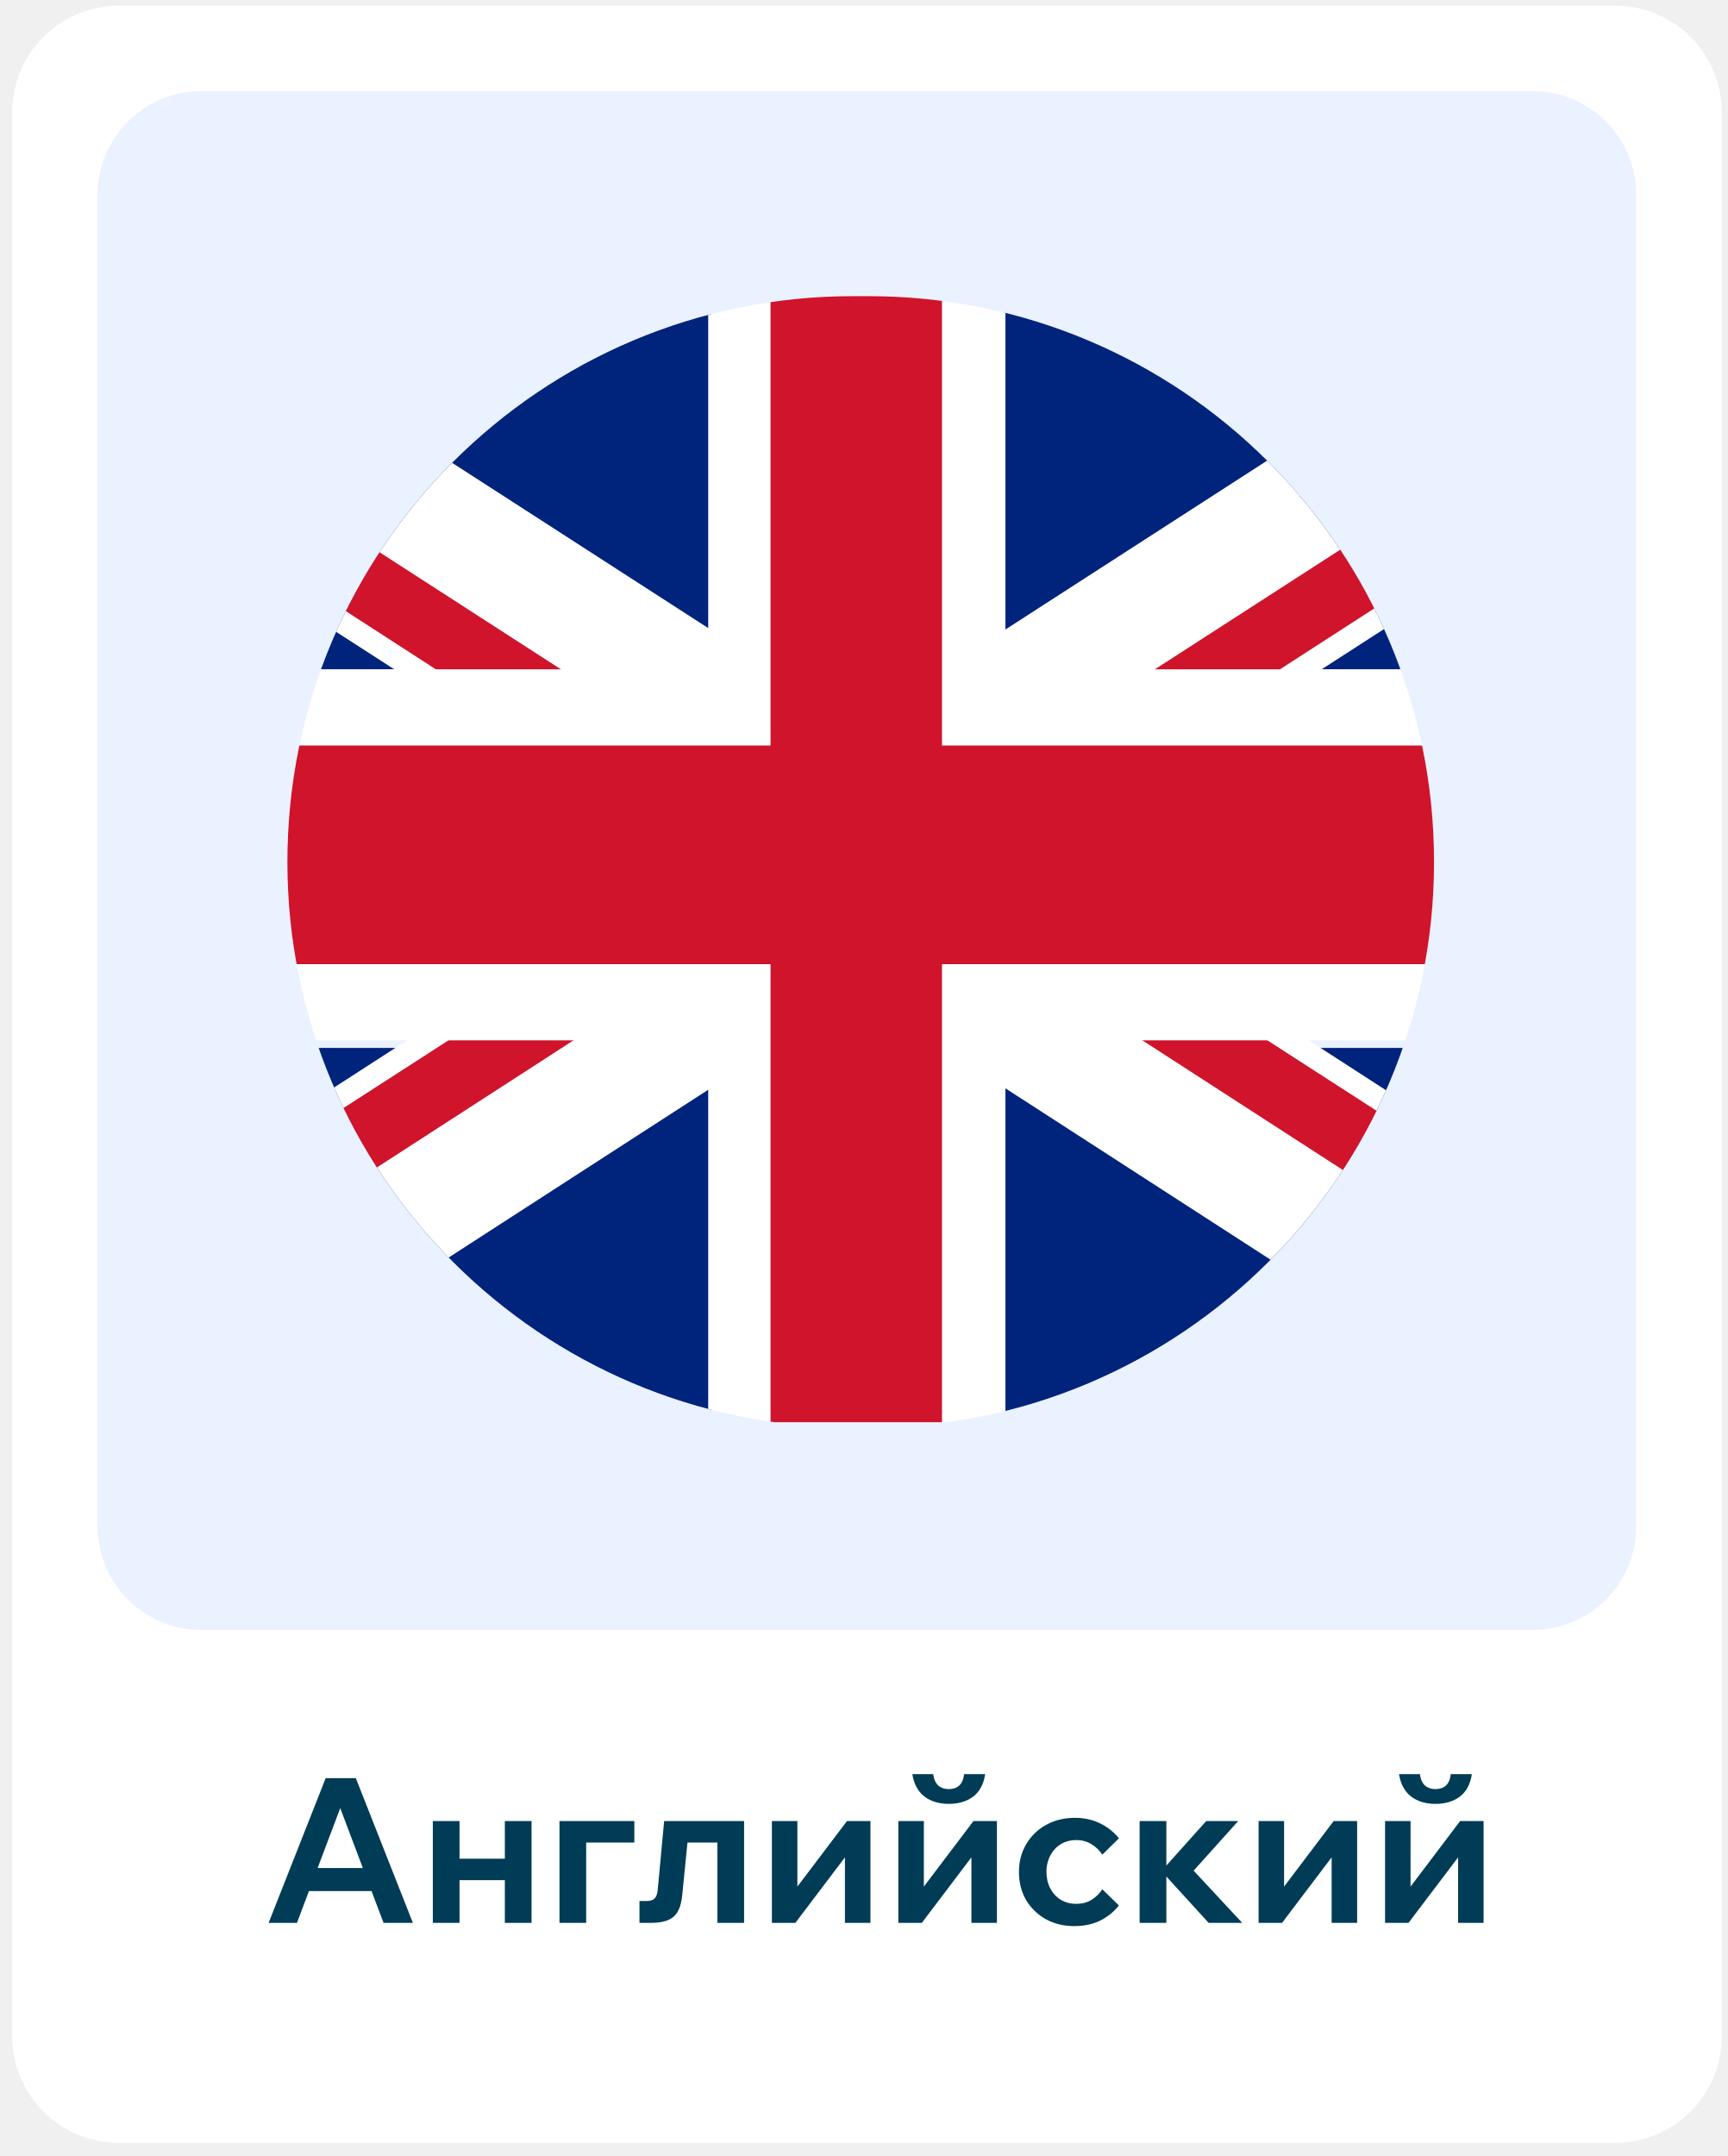
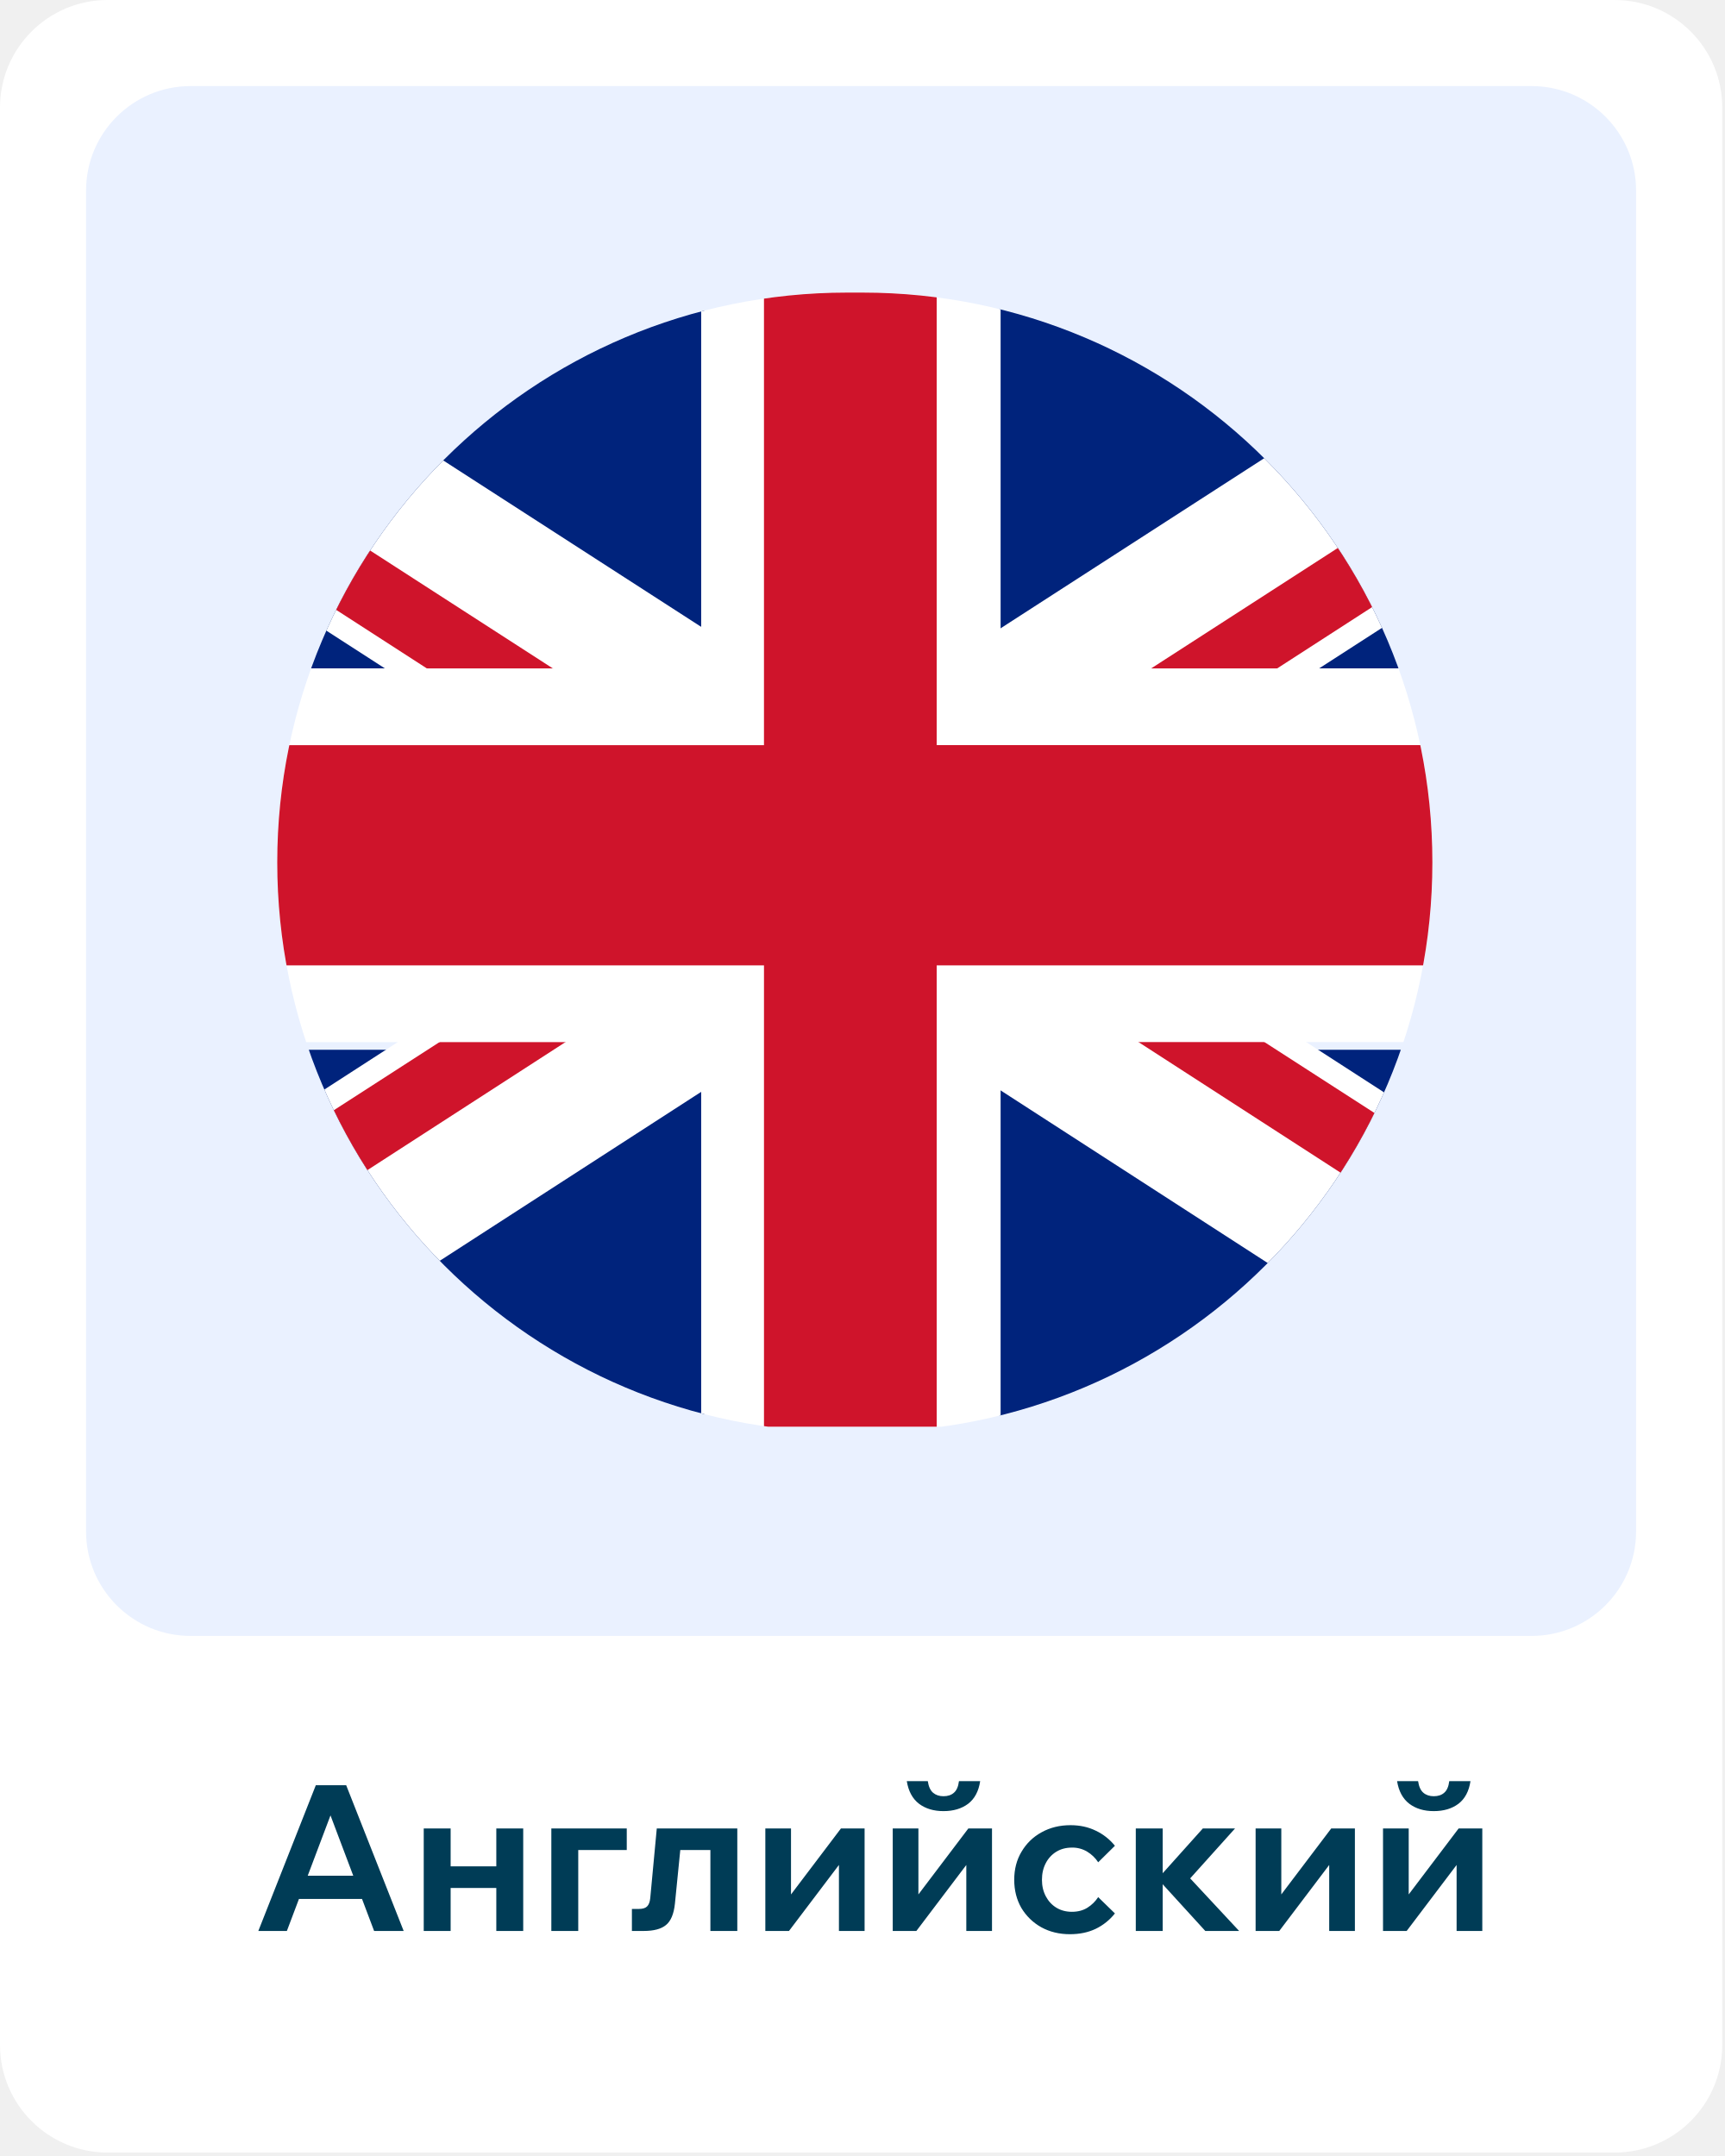
- <svg xmlns="http://www.w3.org/2000/svg" width="113" height="141" fill="none">
-   <rect x=".798" y=".368" width="111.822" height="139.777" rx="6.989" fill="#fff" />
-   <rect x="6.385" y="5.959" width="100.639" height="100.639" rx="6.787" fill="#EAF1FF" />
+ <svg xmlns="http://www.w3.org/2000/svg" width="112" height="140" fill="none">
+   <rect width="111.822" height="139.777" rx="6.989" fill="#fff" />
+   <rect x="5.588" y="5.59" width="100.639" height="100.639" rx="6.787" fill="#EAF1FF" />
  <g clip-path="url(#a)">
-     <path d="M46.54 19.368H-.133v24.406H46.54V19.368Z" fill="#00237C" />
-     <path d="M12.681 19.368H-.134v7.685l62.548 40.344 15.219-6.12L12.68 19.369Z" fill="#fff" />
-     <path d="M-.134 20.009v5.265l63.35 40.913 2.475-3.7L-.134 20.01Z" fill="#CF142B" />
-     <path d="M112.438 19.368H65.69v24.406h46.748V19.368Z" fill="#00237C" />
-     <path d="M99.55 19.368h12.815v7.685L49.817 67.397l-15.219-6.12L99.55 19.369Z" fill="#fff" />
-     <path d="M112.364 20.009v5.265l-63.35 40.913-2.475-3.7 65.825-42.478Z" fill="#CF142B" />
-     <path d="M112.438 68.535H65.69v24.406h46.748V68.535Z" fill="#00237C" />
-     <path d="M99.55 93.012h12.815v-7.684L49.817 44.912l-15.219 6.12 64.952 41.98Z" fill="#fff" />
-     <path d="M112.364 92.372v-5.337l-63.35-40.842-2.475 3.629 65.825 42.55Z" fill="#CF142B" />
-     <path d="M46.54 68.535H-.133v24.406H46.54V68.535Z" fill="#00237C" />
-     <path d="M12.681 93.012H-.134v-7.684l62.548-40.416 15.219 6.12-64.952 41.98Z" fill="#fff" />
-     <path d="M-.134 92.372v-5.337l63.35-40.842 2.475 3.629-65.825 42.55Z" fill="#CF142B" />
-     <path d="M112.366 43.774H65.764V19.368H46.322v24.406H-.134v24.263h46.456v24.975h19.442V68.037h46.602V43.774Z" fill="#fff" />
-     <path d="M112.366 48.755H61.613V19.368H50.4v29.387H-.134v14.302H50.4v29.955h11.213V63.057h50.753V48.755Z" fill="#CF142B" />
+     <path d="M45.744 18.999H-.93v24.405h46.675V19Z" fill="#00237C" />
+     <path d="M11.885 18.999H-.931v7.684l62.549 40.344 15.218-6.119-64.951-41.91Z" fill="#fff" />
+     <path d="M-.93 19.639v5.265l63.349 40.914 2.476-3.7L-.931 19.639Z" fill="#CF142B" />
+     <path d="M111.641 18.999H64.894v24.405h46.747V19Z" fill="#00237C" />
+     <path d="M98.753 18.999h12.816v7.684L49.02 67.027l-15.218-6.119 64.951-41.91Z" fill="#fff" />
+     <path d="M111.567 19.639v5.265l-63.35 40.914-2.475-3.7 65.825-42.479Z" fill="#CF142B" />
+     <path d="M111.641 68.166H64.894v24.406h46.747V68.166Z" fill="#00237C" />
+     <path d="M98.753 92.643h12.816v-7.685L49.02 44.543l-15.218 6.119 64.951 41.98Z" fill="#fff" />
+     <path d="M111.567 92.002v-5.336l-63.35-40.842-2.475 3.629 65.825 42.55Z" fill="#CF142B" />
+     <path d="M45.744 68.166H-.93v24.406h46.675V68.166Z" fill="#00237C" />
+     <path d="M11.885 92.643H-.931v-7.685l62.549-40.415 15.218 6.12-64.951 41.98Z" fill="#fff" />
+     <path d="M-.93 92.002v-5.336l63.349-40.842 2.476 3.629-65.826 42.55Z" fill="#CF142B" />
+     <path d="M111.569 43.404H64.967V19H45.526v24.405H-.931v24.264h46.457v24.975h19.441V67.668h46.602V43.404Z" fill="#fff" />
+     <path d="M111.569 48.385H60.817V19H49.603v29.386H-.93v14.302h50.534v29.956h11.214V62.687h50.752V48.385Z" fill="#CF142B" />
  </g>
-   <path d="M25.074 123.675h-5.612v-1.509h5.612v1.509Zm1.932 2.078h-1.919l-3.097-8.206h.53l-3.097 8.206H17.57l3.732-9.463h1.972l3.732 9.463Zm6.015 0v-6.657h1.747v6.657h-1.747Zm-4.711 0v-6.657h1.747v6.657H28.31Zm.82-2.793v-1.403h4.91v1.403h-4.91Zm7.464 2.793v-6.657h4.897v1.403h-4.5l1.35-1.059v6.313h-1.747Zm5.232 0v-1.429h.45c.247 0 .424-.053.53-.159.114-.106.185-.287.211-.543l.424-4.526h5.228v6.657h-1.747v-6.406l1.257 1.152h-4.434l1.337-1.152-.463 4.632c-.07.671-.265 1.134-.583 1.39-.309.256-.79.384-1.442.384h-.768Zm8.663 0v-6.657h1.667v4.433l-.093-.026 3.336-4.407h1.535v6.657h-1.668v-4.434l.093.027-3.335 4.407h-1.535Zm8.271 0v-6.657h1.668v4.433l-.093-.026 3.336-4.407h1.535v6.657h-1.668v-4.434l.093.027-3.335 4.407H58.76Zm3.296-7.782c-.635 0-1.165-.159-1.588-.477-.424-.326-.689-.816-.794-1.469h1.363c.053.353.168.605.344.755.176.15.401.225.675.225.282 0 .507-.075.675-.225.176-.15.287-.402.33-.755h1.377c-.097.653-.357 1.143-.78 1.469-.424.318-.958.477-1.602.477Zm10.045 5.585 1.085 1.059a3.582 3.582 0 0 1-1.257 1.006c-.485.229-1.041.344-1.667.344-.689 0-1.306-.15-1.853-.45a3.478 3.478 0 0 1-1.297-1.258c-.31-.538-.463-1.147-.463-1.826 0-.688.158-1.297.476-1.826.317-.539.75-.958 1.297-1.258.556-.309 1.182-.463 1.88-.463.608 0 1.155.119 1.64.357.486.23.9.556 1.245.98l-1.086 1.072a2.207 2.207 0 0 0-.714-.688 1.83 1.83 0 0 0-.993-.265c-.38 0-.715.088-1.006.265-.291.176-.52.423-.688.741a2.286 2.286 0 0 0-.252 1.085c0 .397.084.754.252 1.072.168.318.397.565.688.741.291.177.626.265 1.006.265.388 0 .723-.088 1.006-.265.282-.176.516-.406.701-.688Zm6.954 2.197-3.164-3.468h.146l2.859-3.189h2.091l-3.401 3.785-.093-1.165 3.759 4.037h-2.197Zm-4.514 0v-6.657h1.748v6.657H74.54Zm7.781 0v-6.657h1.668v4.433l-.093-.026 3.335-4.407h1.536v6.657H87.1v-4.434l.093.027-3.335 4.407h-1.536Zm8.272 0v-6.657h1.668v4.433l-.093-.026 3.335-4.407h1.535v6.657h-1.667v-4.434l.093.027-3.336 4.407h-1.535Zm3.296-7.782c-.636 0-1.165-.159-1.589-.477-.423-.326-.688-.816-.794-1.469h1.364c.052.353.167.605.344.755.176.15.401.225.675.225.282 0 .507-.075.675-.225.176-.15.286-.402.33-.755h1.377c-.097.653-.358 1.143-.781 1.469-.424.318-.957.477-1.601.477Z" fill="#003C56" />
+   <path d="M24.276 123.309h-5.611V121.8h5.611v1.509Zm1.932 2.078H24.29l-3.097-8.206h.53l-3.097 8.206h-1.853l3.732-9.463h1.972l3.732 9.463Zm6.016 0v-6.657h1.747v6.657h-1.747Zm-4.712 0v-6.657h1.747v6.657h-1.747Zm.82-2.793v-1.403h4.91v1.403h-4.91Zm7.465 2.793v-6.657h4.897v1.402h-4.5l1.35-1.058v6.313h-1.747Zm5.231 0v-1.43h.45c.247 0 .424-.053.53-.158.114-.106.185-.287.211-.543l.424-4.526h5.228v6.657h-1.747v-6.406l1.257 1.151h-4.434l1.337-1.151-.463 4.632c-.07.671-.265 1.134-.582 1.39-.31.256-.79.384-1.443.384h-.768Zm8.663 0v-6.657h1.667v4.433l-.092-.026 3.335-4.407h1.535v6.657H54.47v-4.434l.092.026-3.335 4.408h-1.535Zm8.272 0v-6.657h1.667v4.433l-.093-.026 3.336-4.407h1.535v6.657H62.74v-4.434l.093.026-3.335 4.408h-1.535Zm3.295-7.782c-.635 0-1.165-.159-1.588-.477-.424-.326-.688-.816-.794-1.469h1.363c.053.353.168.604.344.754.177.15.402.225.675.225.282 0 .507-.075.675-.225.176-.15.287-.401.33-.754h1.377c-.097.653-.357 1.143-.78 1.469-.424.318-.958.477-1.602.477Zm10.045 5.585 1.086 1.059a3.568 3.568 0 0 1-1.258 1.005c-.485.23-1.04.344-1.667.344-.689 0-1.306-.15-1.853-.45a3.469 3.469 0 0 1-1.297-1.257c-.309-.538-.463-1.147-.463-1.826 0-.688.158-1.297.476-1.827.318-.538.75-.957 1.297-1.257.556-.309 1.182-.463 1.88-.463.608 0 1.155.119 1.64.357.486.23.9.556 1.245.98l-1.086 1.072a2.22 2.22 0 0 0-.714-.689 1.837 1.837 0 0 0-.993-.264c-.38 0-.715.088-1.006.264a1.87 1.87 0 0 0-.688.741c-.168.318-.251.68-.251 1.086 0 .397.083.754.251 1.072.168.317.397.564.688.741.291.176.627.265 1.006.265.388 0 .724-.089 1.006-.265.282-.177.516-.406.701-.688Zm6.954 2.197-3.163-3.468h.145l2.859-3.189h2.091l-3.401 3.785-.093-1.165 3.759 4.037h-2.197Zm-4.513 0v-6.657h1.747v6.657h-1.747Zm7.78 0v-6.657h1.668v4.433l-.093-.026 3.335-4.407h1.536v6.657h-1.668v-4.434l.093.026-3.335 4.408h-1.536Zm8.272 0v-6.657h1.668v4.433l-.093-.026 3.335-4.407h1.536v6.657h-1.668v-4.434l.093.026-3.335 4.408h-1.536Zm3.296-7.782c-.636 0-1.165-.159-1.588-.477-.424-.326-.689-.816-.795-1.469h1.364c.053.353.167.604.344.754.176.15.401.225.675.225.282 0 .507-.075.675-.225.176-.15.287-.401.33-.754h1.377c-.097.653-.357 1.143-.78 1.469-.424.318-.958.477-1.602.477Z" fill="#003C56" />
  <defs>
    <clipPath id="a">
-       <rect x="18.798" y="19.368" width="75" height="74" rx="37" fill="#fff" />
+       <rect x="18.001" y="18.999" width="75" height="74" rx="37" fill="#fff" />
    </clipPath>
  </defs>
</svg>
